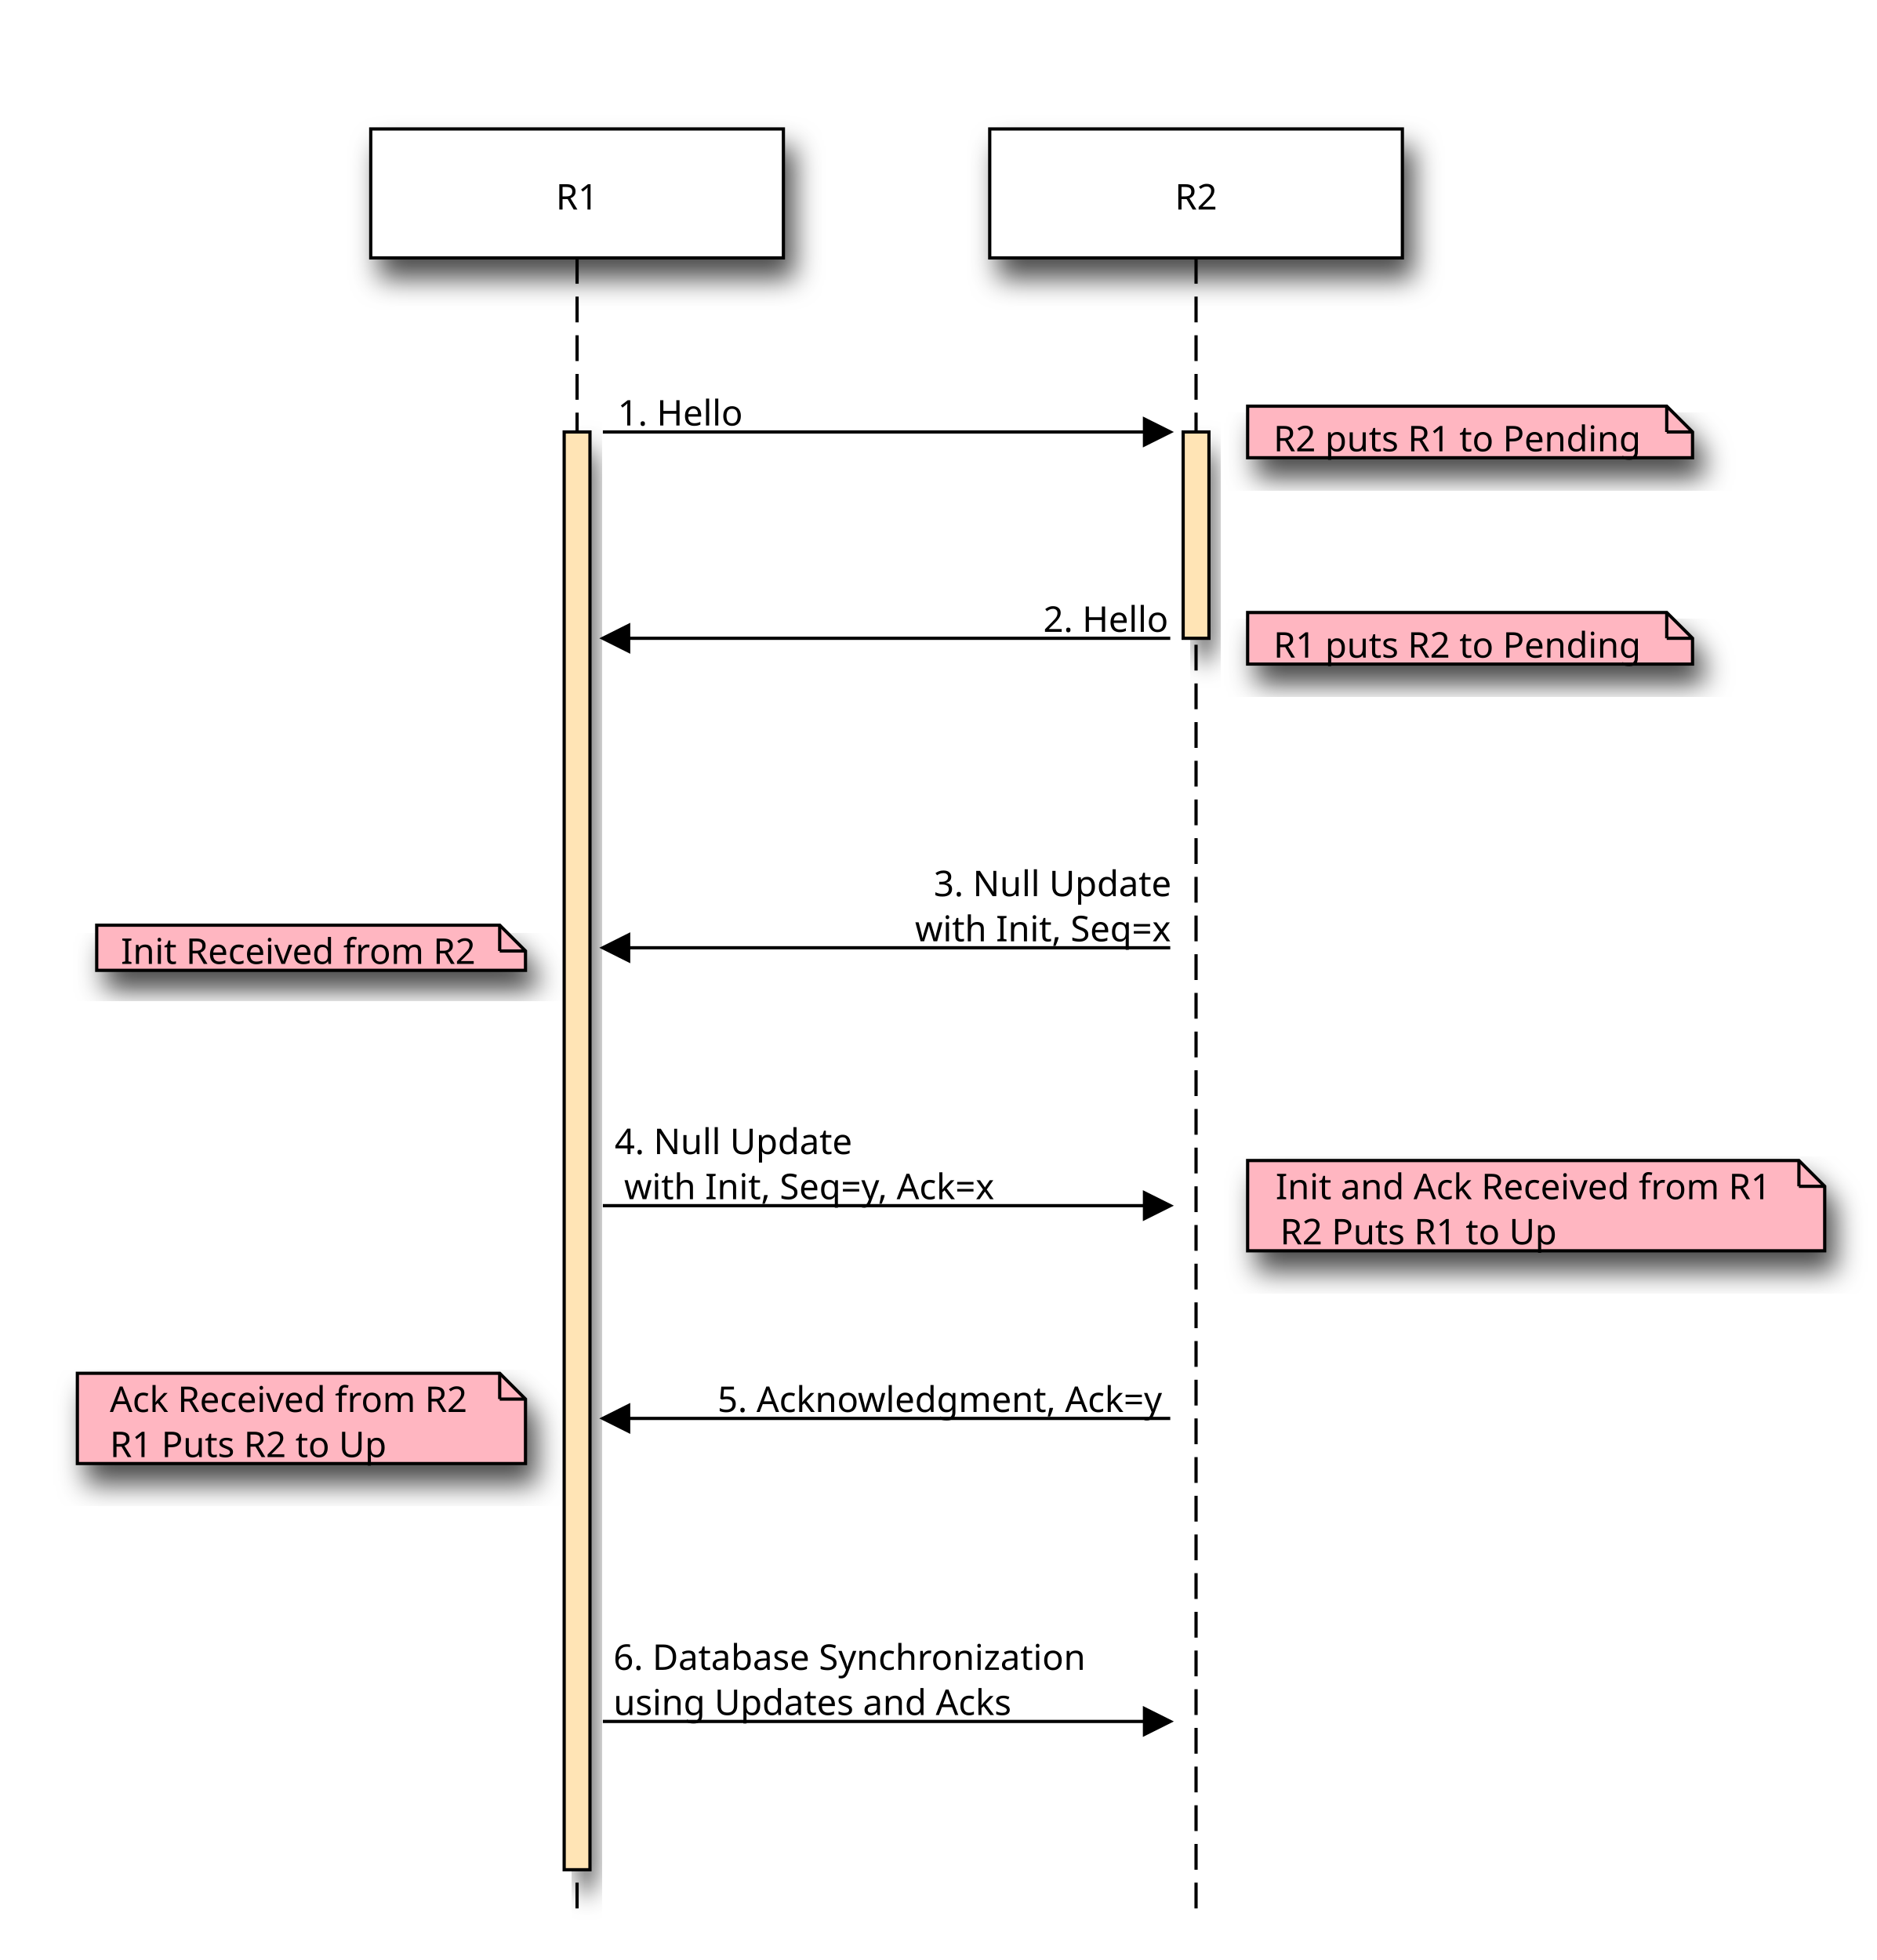
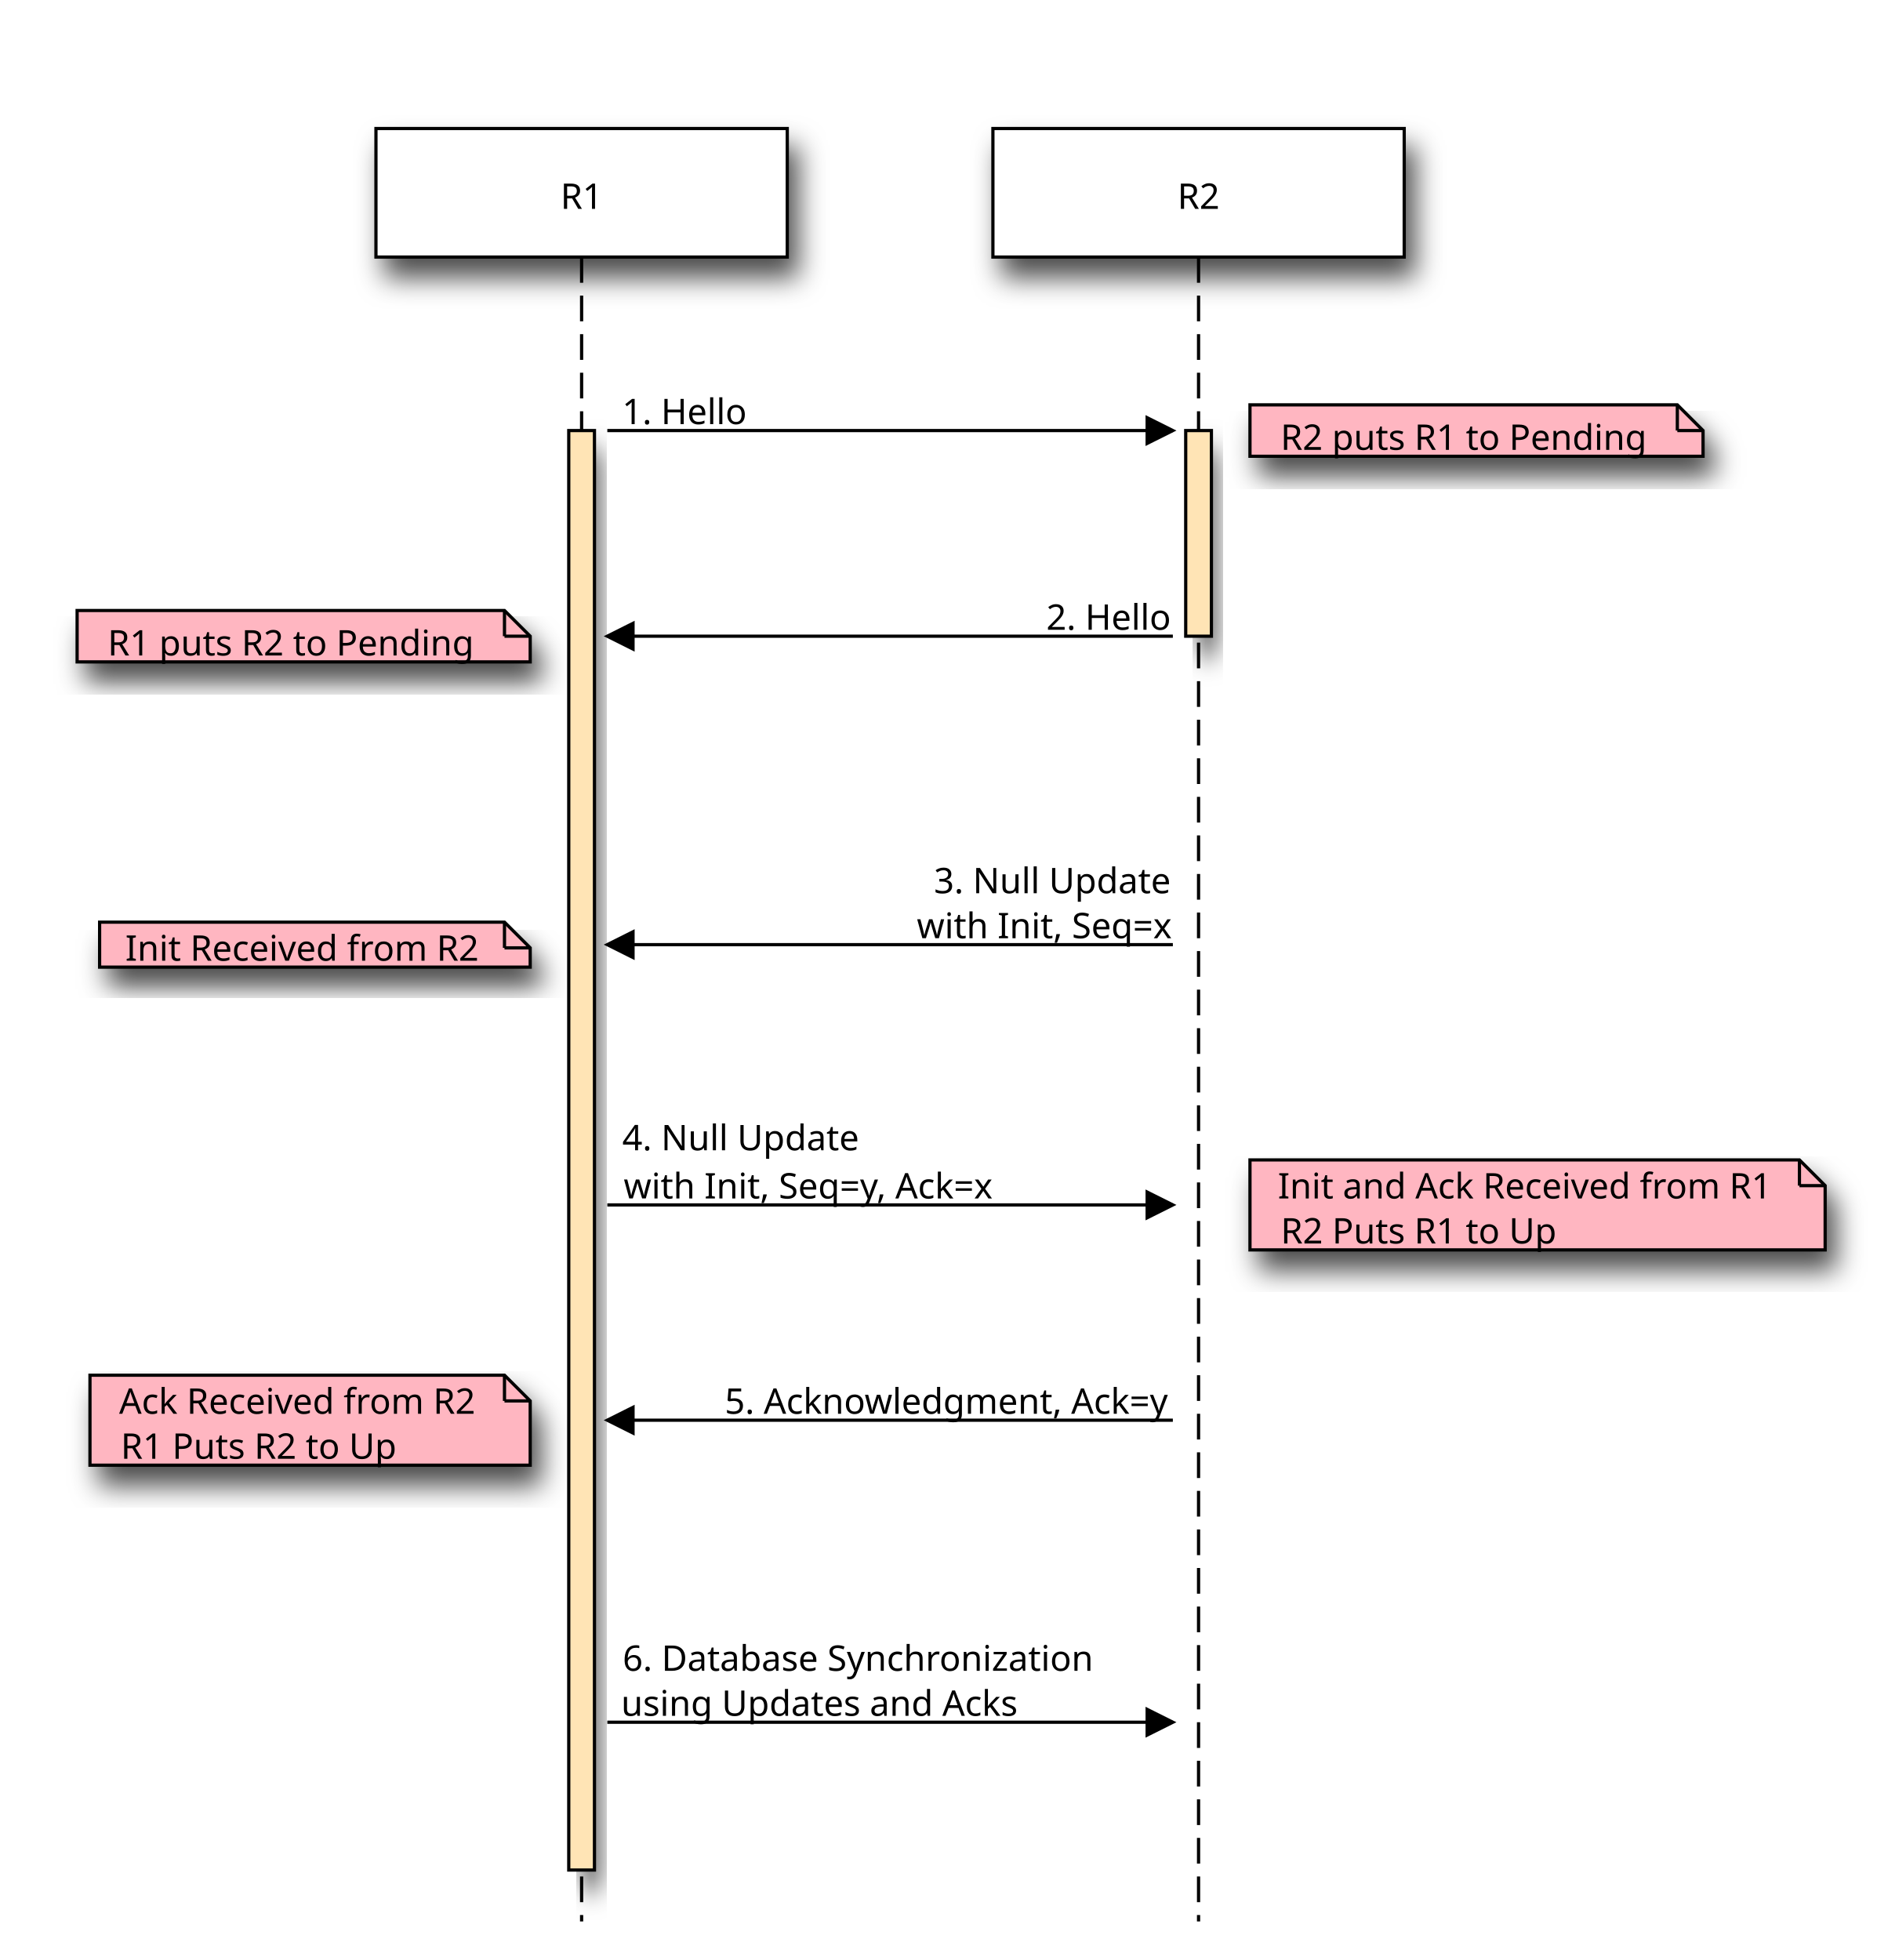
- <svg xmlns="http://www.w3.org/2000/svg" viewBox="0 0 582 608">
+ <svg xmlns="http://www.w3.org/2000/svg" viewBox="0 0 584 610">
  <defs id="defs_block">
    <filter height="1.504" id="filter_blur" width="1.157" x="-0.079" y="-0.252">
      <feGaussianBlur id="feGaussianBlur3780" stdDeviation="4.2" />
    </filter>
  </defs>
-   <rect fill="rgb(0,0,0)" height="446" style="filter:url(#filter_blur);opacity:0.7;fill-opacity:1" width="8" x="178" y="140" />
-   <rect fill="rgb(0,0,0)" height="64" style="filter:url(#filter_blur);opacity:0.7;fill-opacity:1" width="8" x="370" y="140" />
-   <polygon fill="rgb(0,0,0)" points="390,132 520,132 528,140 528,148 390,148 390,132" stroke="rgb(0,0,0)" style="filter:url(#filter_blur);opacity:0.7;fill-opacity:1" />
-   <polygon fill="rgb(0,0,0)" points="390,196 520,196 528,204 528,212 390,212 390,196" stroke="rgb(0,0,0)" style="filter:url(#filter_blur);opacity:0.7;fill-opacity:1" />
-   <polygon fill="rgb(0,0,0)" points="33,293 158,293 166,301 166,307 33,307 33,293" stroke="rgb(0,0,0)" style="filter:url(#filter_blur);opacity:0.7;fill-opacity:1" />
-   <polygon fill="rgb(0,0,0)" points="390,366 561,366 569,374 569,394 390,394 390,366" stroke="rgb(0,0,0)" style="filter:url(#filter_blur);opacity:0.7;fill-opacity:1" />
-   <polygon fill="rgb(0,0,0)" points="27,432 158,432 166,440 166,460 27,460 27,432" stroke="rgb(0,0,0)" style="filter:url(#filter_blur);opacity:0.7;fill-opacity:1" />
-   <rect fill="rgb(0,0,0)" height="40" stroke="rgb(0,0,0)" style="filter:url(#filter_blur);opacity:0.7;fill-opacity:1" width="128" x="118" y="46" />
-   <rect fill="rgb(0,0,0)" height="40" stroke="rgb(0,0,0)" style="filter:url(#filter_blur);opacity:0.7;fill-opacity:1" width="128" x="310" y="46" />
-   <path d="M 179 80 L 179 596" fill="none" stroke="rgb(0,0,0)" stroke-dasharray="8 4" />
-   <rect fill="moccasin" height="446" stroke="rgb(0,0,0)" width="8" x="175" y="134" />
-   <path d="M 371 80 L 371 596" fill="none" stroke="rgb(0,0,0)" stroke-dasharray="8 4" />
-   <rect fill="moccasin" height="64" stroke="rgb(0,0,0)" width="8" x="367" y="134" />
-   <rect fill="rgb(255,255,255)" height="40" stroke="rgb(0,0,0)" width="128" x="115" y="40" />
-   <text fill="rgb(0,0,0)" font-family="sans-serif" font-size="11" font-style="normal" font-weight="normal" text-anchor="middle" textLength="14" x="179.0" y="65">R1</text>
-   <rect fill="rgb(255,255,255)" height="40" stroke="rgb(0,0,0)" width="128" x="307" y="40" />
-   <text fill="rgb(0,0,0)" font-family="sans-serif" font-size="11" font-style="normal" font-weight="normal" text-anchor="middle" textLength="14" x="371.0" y="65">R2</text>
-   <path d="M 187 134 L 363 134" fill="none" stroke="rgb(0,0,0)" />
-   <polygon fill="rgb(0,0,0)" points="355,130 363,134 355,138" stroke="rgb(0,0,0)" />
-   <polygon fill="rgb(255,182,193)" points="387,126 517,126 525,134 525,142 387,142 387,126" stroke="rgb(0,0,0)" />
-   <path d="M 517 126 L 517 134" fill="none" stroke="rgb(0,0,0)" />
-   <path d="M 517 134 L 525 134" fill="none" stroke="rgb(0,0,0)" />
-   <text fill="rgb(0,0,0)" font-family="sans-serif" font-size="11" font-style="normal" font-weight="normal" text-anchor="middle" textLength="114" x="452.0" y="140">R2 puts R1 to Pending</text>
-   <path d="M 187 198 L 363 198" fill="none" stroke="rgb(0,0,0)" />
-   <polygon fill="rgb(0,0,0)" points="195,194 187,198 195,202" stroke="rgb(0,0,0)" />
-   <polygon fill="rgb(255,182,193)" points="387,190 517,190 525,198 525,206 387,206 387,190" stroke="rgb(0,0,0)" />
-   <path d="M 517 190 L 517 198" fill="none" stroke="rgb(0,0,0)" />
-   <path d="M 517 198 L 525 198" fill="none" stroke="rgb(0,0,0)" />
-   <text fill="rgb(0,0,0)" font-family="sans-serif" font-size="11" font-style="normal" font-weight="normal" text-anchor="middle" textLength="114" x="452.0" y="204">R1 puts R2 to Pending</text>
-   <path d="M 187 294 L 363 294" fill="none" stroke="rgb(0,0,0)" />
-   <polygon fill="rgb(0,0,0)" points="195,290 187,294 195,298" stroke="rgb(0,0,0)" />
-   <polygon fill="rgb(255,182,193)" points="30,287 155,287 163,295 163,301 30,301 30,287" stroke="rgb(0,0,0)" />
-   <path d="M 155 287 L 155 295" fill="none" stroke="rgb(0,0,0)" />
-   <path d="M 155 295 L 163 295" fill="none" stroke="rgb(0,0,0)" />
-   <text fill="rgb(0,0,0)" font-family="sans-serif" font-size="11" font-style="normal" font-weight="normal" text-anchor="middle" textLength="109" x="92.5" y="299">Init Received from R2</text>
-   <path d="M 187 374 L 363 374" fill="none" stroke="rgb(0,0,0)" />
-   <polygon fill="rgb(0,0,0)" points="355,370 363,374 355,378" stroke="rgb(0,0,0)" />
-   <polygon fill="rgb(255,182,193)" points="387,360 558,360 566,368 566,388 387,388 387,360" stroke="rgb(0,0,0)" />
-   <path d="M 558 360 L 558 368" fill="none" stroke="rgb(0,0,0)" />
-   <path d="M 558 368 L 566 368" fill="none" stroke="rgb(0,0,0)" />
-   <text fill="rgb(0,0,0)" font-family="sans-serif" font-size="11" font-style="normal" font-weight="normal" text-anchor="middle" textLength="155" x="472.5" y="372">Init and Ack Received from R1</text>
-   <text fill="rgb(0,0,0)" font-family="sans-serif" font-size="11" font-style="normal" font-weight="normal" text-anchor="middle" textLength="90" x="440.0" y="386">R2 Puts R1 to Up</text>
-   <path d="M 187 440 L 363 440" fill="none" stroke="rgb(0,0,0)" />
-   <polygon fill="rgb(0,0,0)" points="195,436 187,440 195,444" stroke="rgb(0,0,0)" />
-   <polygon fill="rgb(255,182,193)" points="24,426 155,426 163,434 163,454 24,454 24,426" stroke="rgb(0,0,0)" />
-   <path d="M 155 426 L 155 434" fill="none" stroke="rgb(0,0,0)" />
-   <path d="M 155 434 L 163 434" fill="none" stroke="rgb(0,0,0)" />
-   <text fill="rgb(0,0,0)" font-family="sans-serif" font-size="11" font-style="normal" font-weight="normal" text-anchor="middle" textLength="115" x="89.5" y="438">Ack Received from R2</text>
-   <text fill="rgb(0,0,0)" font-family="sans-serif" font-size="11" font-style="normal" font-weight="normal" text-anchor="middle" textLength="90" x="77.0" y="452">R1 Puts R2 to Up</text>
-   <path d="M 187 534 L 363 534" fill="none" stroke="rgb(0,0,0)" />
-   <polygon fill="rgb(0,0,0)" points="355,530 363,534 355,538" stroke="rgb(0,0,0)" />
-   <text fill="rgb(0,0,0)" font-family="sans-serif" font-size="11" font-style="normal" font-weight="normal" text-anchor="middle" textLength="40" x="211.0" y="132">1. Hello</text>
-   <text fill="rgb(0,0,0)" font-family="sans-serif" font-size="11" font-style="normal" font-weight="normal" text-anchor="middle" textLength="40" x="343.0" y="196">2. Hello</text>
-   <text fill="rgb(0,0,0)" font-family="sans-serif" font-size="11" font-style="normal" font-weight="normal" text-anchor="middle" textLength="73" x="326.5" y="278">3. Null Update</text>
-   <text fill="rgb(0,0,0)" font-family="sans-serif" font-size="11" font-style="normal" font-weight="normal" text-anchor="middle" textLength="79" x="323.5" y="292">with Init, Seq=x</text>
-   <text fill="rgb(0,0,0)" font-family="sans-serif" font-size="11" font-style="normal" font-weight="normal" text-anchor="middle" textLength="73" x="227.5" y="358">4. Null Update</text>
-   <text fill="rgb(0,0,0)" font-family="sans-serif" font-size="11" font-style="normal" font-weight="normal" text-anchor="middle" textLength="120" x="251.0" y="372">with Init, Seq=y, Ack=x</text>
-   <text fill="rgb(0,0,0)" font-family="sans-serif" font-size="11" font-style="normal" font-weight="normal" text-anchor="middle" textLength="143" x="291.5" y="438">5. Acknowledgment, Ack=y</text>
-   <text fill="rgb(0,0,0)" font-family="sans-serif" font-size="11" font-style="normal" font-weight="normal" text-anchor="middle" textLength="145" x="263.5" y="518">6. Database Synchronization</text>
-   <text fill="rgb(0,0,0)" font-family="sans-serif" font-size="11" font-style="normal" font-weight="normal" text-anchor="middle" textLength="122" x="252.0" y="532">using Updates and Acks</text>
+   <rect fill="rgb(0,0,0)" height="448" style="filter:url(#filter_blur);opacity:0.7;fill-opacity:1" width="8" x="180" y="140" />
+   <rect fill="rgb(0,0,0)" height="64" style="filter:url(#filter_blur);opacity:0.7;fill-opacity:1" width="8" x="372" y="140" />
+   <polygon fill="rgb(0,0,0)" points="392,132 525,132 533,140 533,148 392,148 392,132" stroke="rgb(0,0,0)" style="filter:url(#filter_blur);opacity:0.7;fill-opacity:1" />
+   <polygon fill="rgb(0,0,0)" points="27,196 160,196 168,204 168,212 27,212 27,196" stroke="rgb(0,0,0)" style="filter:url(#filter_blur);opacity:0.7;fill-opacity:1" />
+   <polygon fill="rgb(0,0,0)" points="34,293 160,293 168,301 168,307 34,307 34,293" stroke="rgb(0,0,0)" style="filter:url(#filter_blur);opacity:0.7;fill-opacity:1" />
+   <polygon fill="rgb(0,0,0)" points="392,367 563,367 571,375 571,395 392,395 392,367" stroke="rgb(0,0,0)" style="filter:url(#filter_blur);opacity:0.7;fill-opacity:1" />
+   <polygon fill="rgb(0,0,0)" points="31,434 160,434 168,442 168,462 31,462 31,434" stroke="rgb(0,0,0)" style="filter:url(#filter_blur);opacity:0.7;fill-opacity:1" />
+   <rect fill="rgb(0,0,0)" height="40" stroke="rgb(0,0,0)" style="filter:url(#filter_blur);opacity:0.7;fill-opacity:1" width="128" x="120" y="46" />
+   <rect fill="rgb(0,0,0)" height="40" stroke="rgb(0,0,0)" style="filter:url(#filter_blur);opacity:0.7;fill-opacity:1" width="128" x="312" y="46" />
+   <path d="M 181 80 L 181 598" fill="none" stroke="rgb(0,0,0)" stroke-dasharray="8 4" />
+   <rect fill="moccasin" height="448" stroke="rgb(0,0,0)" width="8" x="177" y="134" />
+   <path d="M 373 80 L 373 598" fill="none" stroke="rgb(0,0,0)" stroke-dasharray="8 4" />
+   <rect fill="moccasin" height="64" stroke="rgb(0,0,0)" width="8" x="369" y="134" />
+   <rect fill="rgb(255,255,255)" height="40" stroke="rgb(0,0,0)" width="128" x="117" y="40" />
+   <text fill="rgb(0,0,0)" font-family="sans-serif" font-size="11" font-style="normal" font-weight="normal" text-anchor="middle" textLength="14" x="181.0" y="65">R1</text>
+   <rect fill="rgb(255,255,255)" height="40" stroke="rgb(0,0,0)" width="128" x="309" y="40" />
+   <text fill="rgb(0,0,0)" font-family="sans-serif" font-size="11" font-style="normal" font-weight="normal" text-anchor="middle" textLength="14" x="373.0" y="65">R2</text>
+   <path d="M 189 134 L 365 134" fill="none" stroke="rgb(0,0,0)" />
+   <polygon fill="rgb(0,0,0)" points="357,130 365,134 357,138" stroke="rgb(0,0,0)" />
+   <polygon fill="rgb(255,182,193)" points="389,126 522,126 530,134 530,142 389,142 389,126" stroke="rgb(0,0,0)" />
+   <path d="M 522 126 L 522 134" fill="none" stroke="rgb(0,0,0)" />
+   <path d="M 522 134 L 530 134" fill="none" stroke="rgb(0,0,0)" />
+   <text fill="rgb(0,0,0)" font-family="sans-serif" font-size="11" font-style="normal" font-weight="normal" text-anchor="middle" textLength="117" x="455.5" y="140">R2 puts R1 to Pending</text>
+   <path d="M 189 198 L 365 198" fill="none" stroke="rgb(0,0,0)" />
+   <polygon fill="rgb(0,0,0)" points="197,194 189,198 197,202" stroke="rgb(0,0,0)" />
+   <polygon fill="rgb(255,182,193)" points="24,190 157,190 165,198 165,206 24,206 24,190" stroke="rgb(0,0,0)" />
+   <path d="M 157 190 L 157 198" fill="none" stroke="rgb(0,0,0)" />
+   <path d="M 157 198 L 165 198" fill="none" stroke="rgb(0,0,0)" />
+   <text fill="rgb(0,0,0)" font-family="sans-serif" font-size="11" font-style="normal" font-weight="normal" text-anchor="middle" textLength="117" x="90.5" y="204">R1 puts R2 to Pending</text>
+   <path d="M 189 294 L 365 294" fill="none" stroke="rgb(0,0,0)" />
+   <polygon fill="rgb(0,0,0)" points="197,290 189,294 197,298" stroke="rgb(0,0,0)" />
+   <polygon fill="rgb(255,182,193)" points="31,287 157,287 165,295 165,301 31,301 31,287" stroke="rgb(0,0,0)" />
+   <path d="M 157 287 L 157 295" fill="none" stroke="rgb(0,0,0)" />
+   <path d="M 157 295 L 165 295" fill="none" stroke="rgb(0,0,0)" />
+   <text fill="rgb(0,0,0)" font-family="sans-serif" font-size="11" font-style="normal" font-weight="normal" text-anchor="middle" textLength="110" x="94.0" y="299">Init Received from R2</text>
+   <path d="M 189 375 L 365 375" fill="none" stroke="rgb(0,0,0)" />
+   <polygon fill="rgb(0,0,0)" points="357,371 365,375 357,379" stroke="rgb(0,0,0)" />
+   <polygon fill="rgb(255,182,193)" points="389,361 560,361 568,369 568,389 389,389 389,361" stroke="rgb(0,0,0)" />
+   <path d="M 560 361 L 560 369" fill="none" stroke="rgb(0,0,0)" />
+   <path d="M 560 369 L 568 369" fill="none" stroke="rgb(0,0,0)" />
+   <text fill="rgb(0,0,0)" font-family="sans-serif" font-size="11" font-style="normal" font-weight="normal" text-anchor="middle" textLength="155" x="474.5" y="373">Init and Ack Received from R1</text>
+   <text fill="rgb(0,0,0)" font-family="sans-serif" font-size="11" font-style="normal" font-weight="normal" text-anchor="middle" textLength="89" x="441.5" y="387">R2 Puts R1 to Up</text>
+   <path d="M 189 442 L 365 442" fill="none" stroke="rgb(0,0,0)" />
+   <polygon fill="rgb(0,0,0)" points="197,438 189,442 197,446" stroke="rgb(0,0,0)" />
+   <polygon fill="rgb(255,182,193)" points="28,428 157,428 165,436 165,456 28,456 28,428" stroke="rgb(0,0,0)" />
+   <path d="M 157 428 L 157 436" fill="none" stroke="rgb(0,0,0)" />
+   <path d="M 157 436 L 165 436" fill="none" stroke="rgb(0,0,0)" />
+   <text fill="rgb(0,0,0)" font-family="sans-serif" font-size="11" font-style="normal" font-weight="normal" text-anchor="middle" textLength="113" x="92.5" y="440">Ack Received from R2</text>
+   <text fill="rgb(0,0,0)" font-family="sans-serif" font-size="11" font-style="normal" font-weight="normal" text-anchor="middle" textLength="89" x="80.5" y="454">R1 Puts R2 to Up</text>
+   <path d="M 189 536 L 365 536" fill="none" stroke="rgb(0,0,0)" />
+   <polygon fill="rgb(0,0,0)" points="357,532 365,536 357,540" stroke="rgb(0,0,0)" />
+   <text fill="rgb(0,0,0)" font-family="sans-serif" font-size="11" font-style="normal" font-weight="normal" text-anchor="middle" textLength="40" x="213.0" y="132">1. Hello</text>
+   <text fill="rgb(0,0,0)" font-family="sans-serif" font-size="11" font-style="normal" font-weight="normal" text-anchor="middle" textLength="40" x="345.0" y="196">2. Hello</text>
+   <text fill="rgb(0,0,0)" font-family="sans-serif" font-size="11" font-style="normal" font-weight="normal" text-anchor="middle" textLength="75" x="327.5" y="278">3. Null Update</text>
+   <text fill="rgb(0,0,0)" font-family="sans-serif" font-size="11" font-style="normal" font-weight="normal" text-anchor="middle" textLength="80" x="325.0" y="292">with Init, Seq=x</text>
+   <text fill="rgb(0,0,0)" font-family="sans-serif" font-size="11" font-style="normal" font-weight="normal" text-anchor="middle" textLength="75" x="230.5" y="358">4. Null Update</text>
+   <text fill="rgb(0,0,0)" font-family="sans-serif" font-size="11" font-style="normal" font-weight="normal" text-anchor="middle" textLength="117" x="251.5" y="373">with Init, Seq=y, Ack=x</text>
+   <text fill="rgb(0,0,0)" font-family="sans-serif" font-size="11" font-style="normal" font-weight="normal" text-anchor="middle" textLength="141" x="294.5" y="440">5. Acknowledgment, Ack=y</text>
+   <text fill="rgb(0,0,0)" font-family="sans-serif" font-size="11" font-style="normal" font-weight="normal" text-anchor="middle" textLength="148" x="267.0" y="520">6. Database Synchronization</text>
+   <text fill="rgb(0,0,0)" font-family="sans-serif" font-size="11" font-style="normal" font-weight="normal" text-anchor="middle" textLength="124" x="255.0" y="534">using Updates and Acks</text>
</svg>
